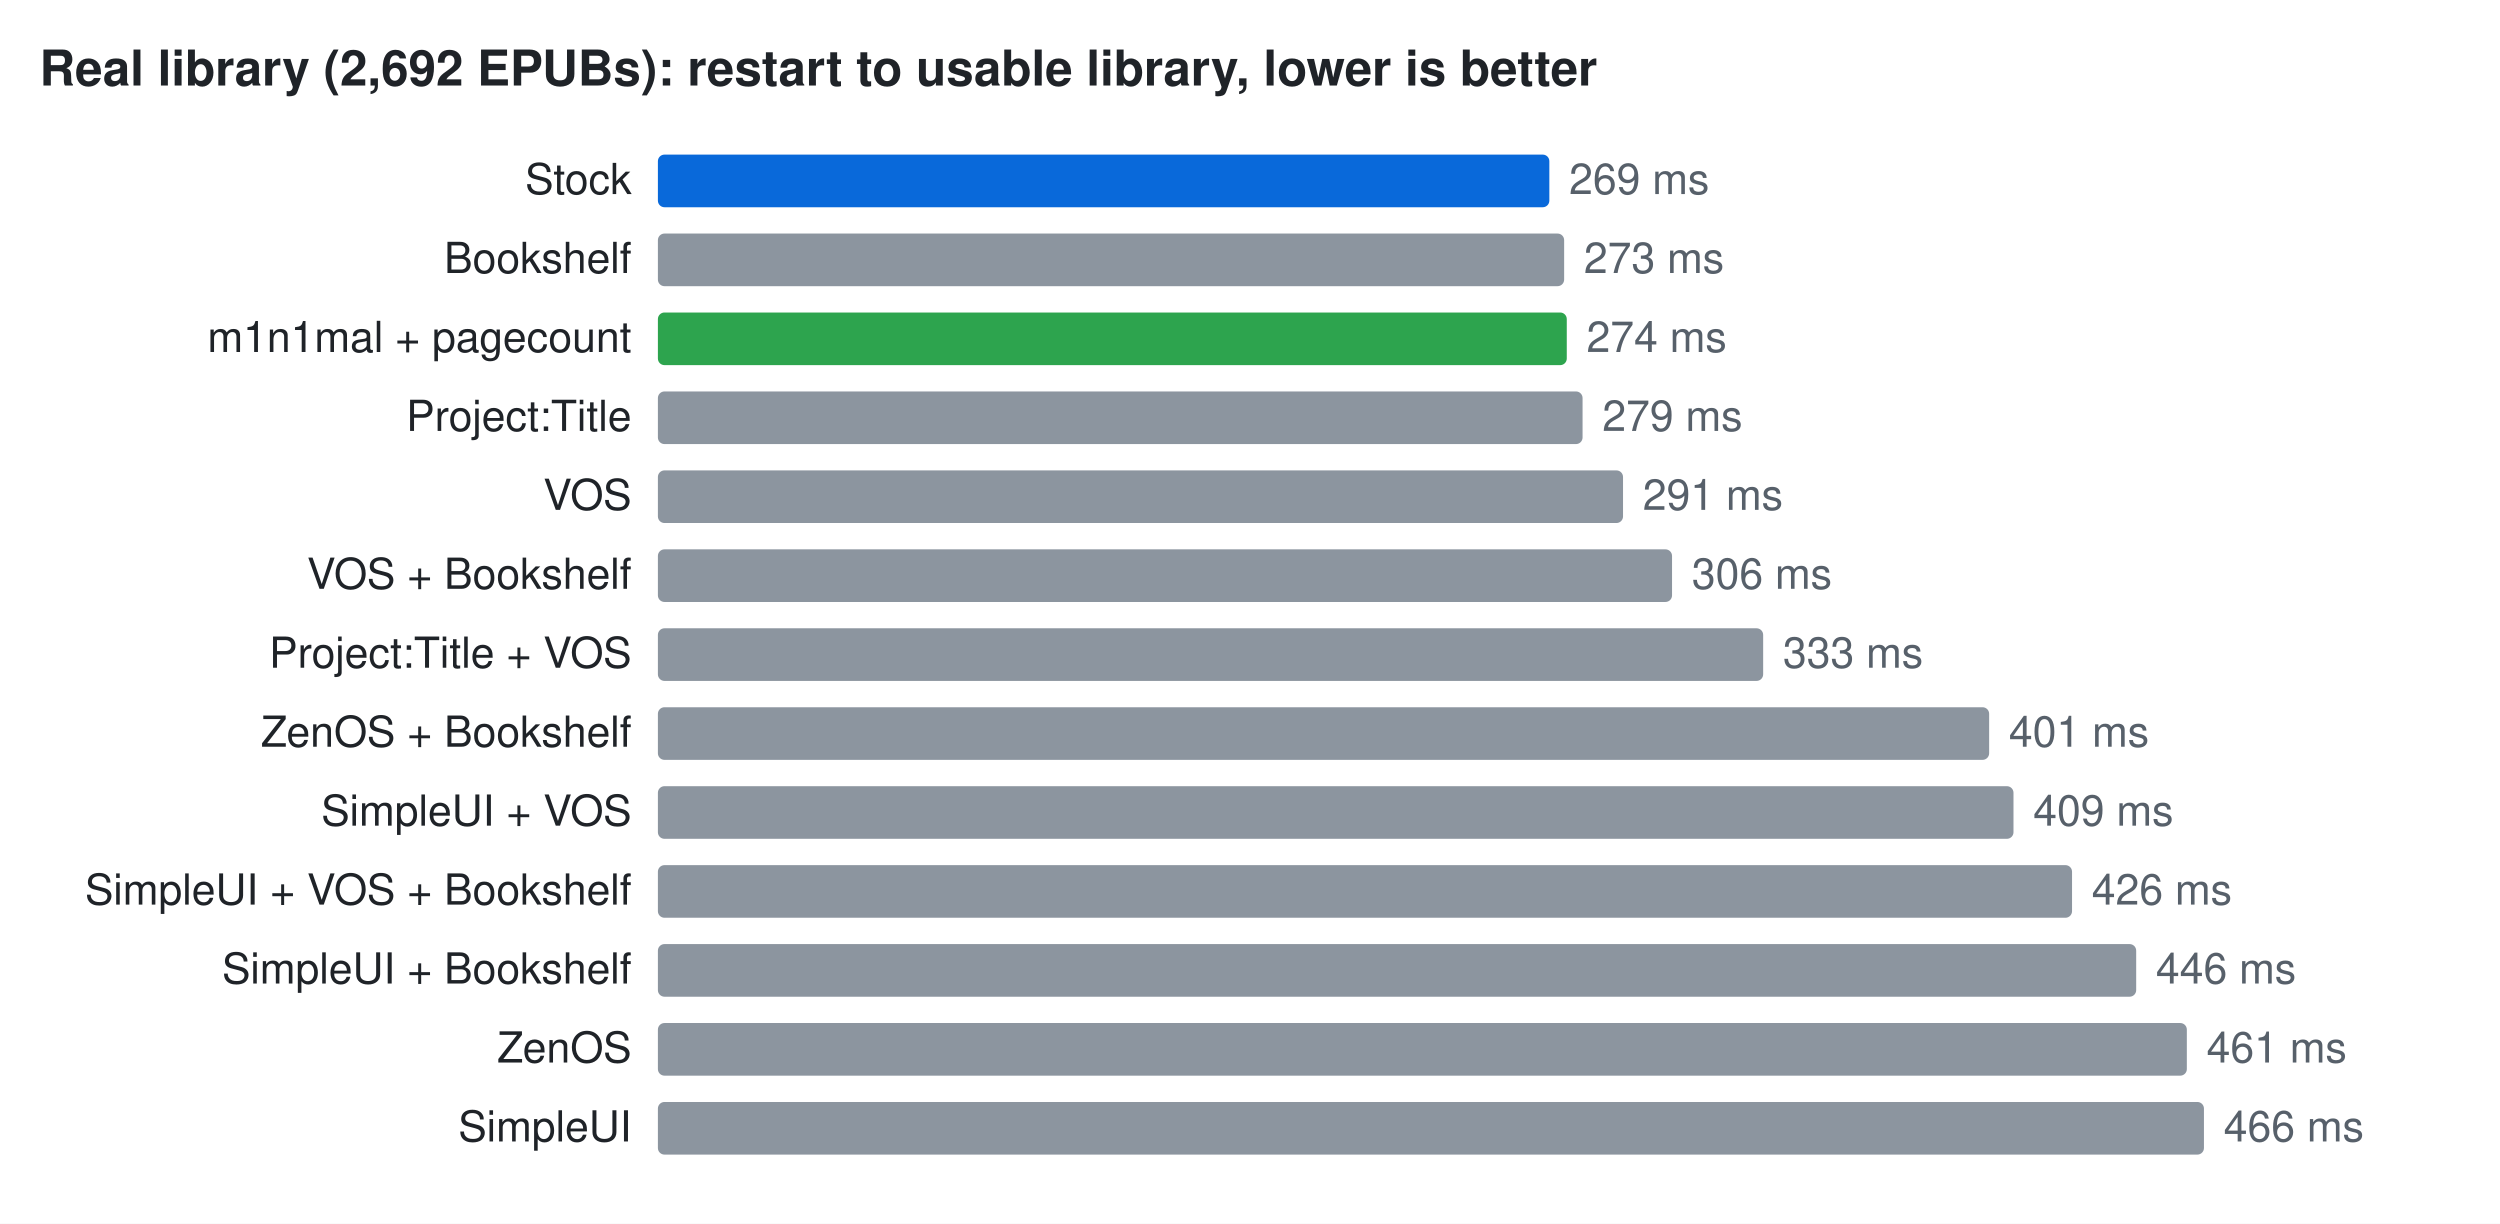
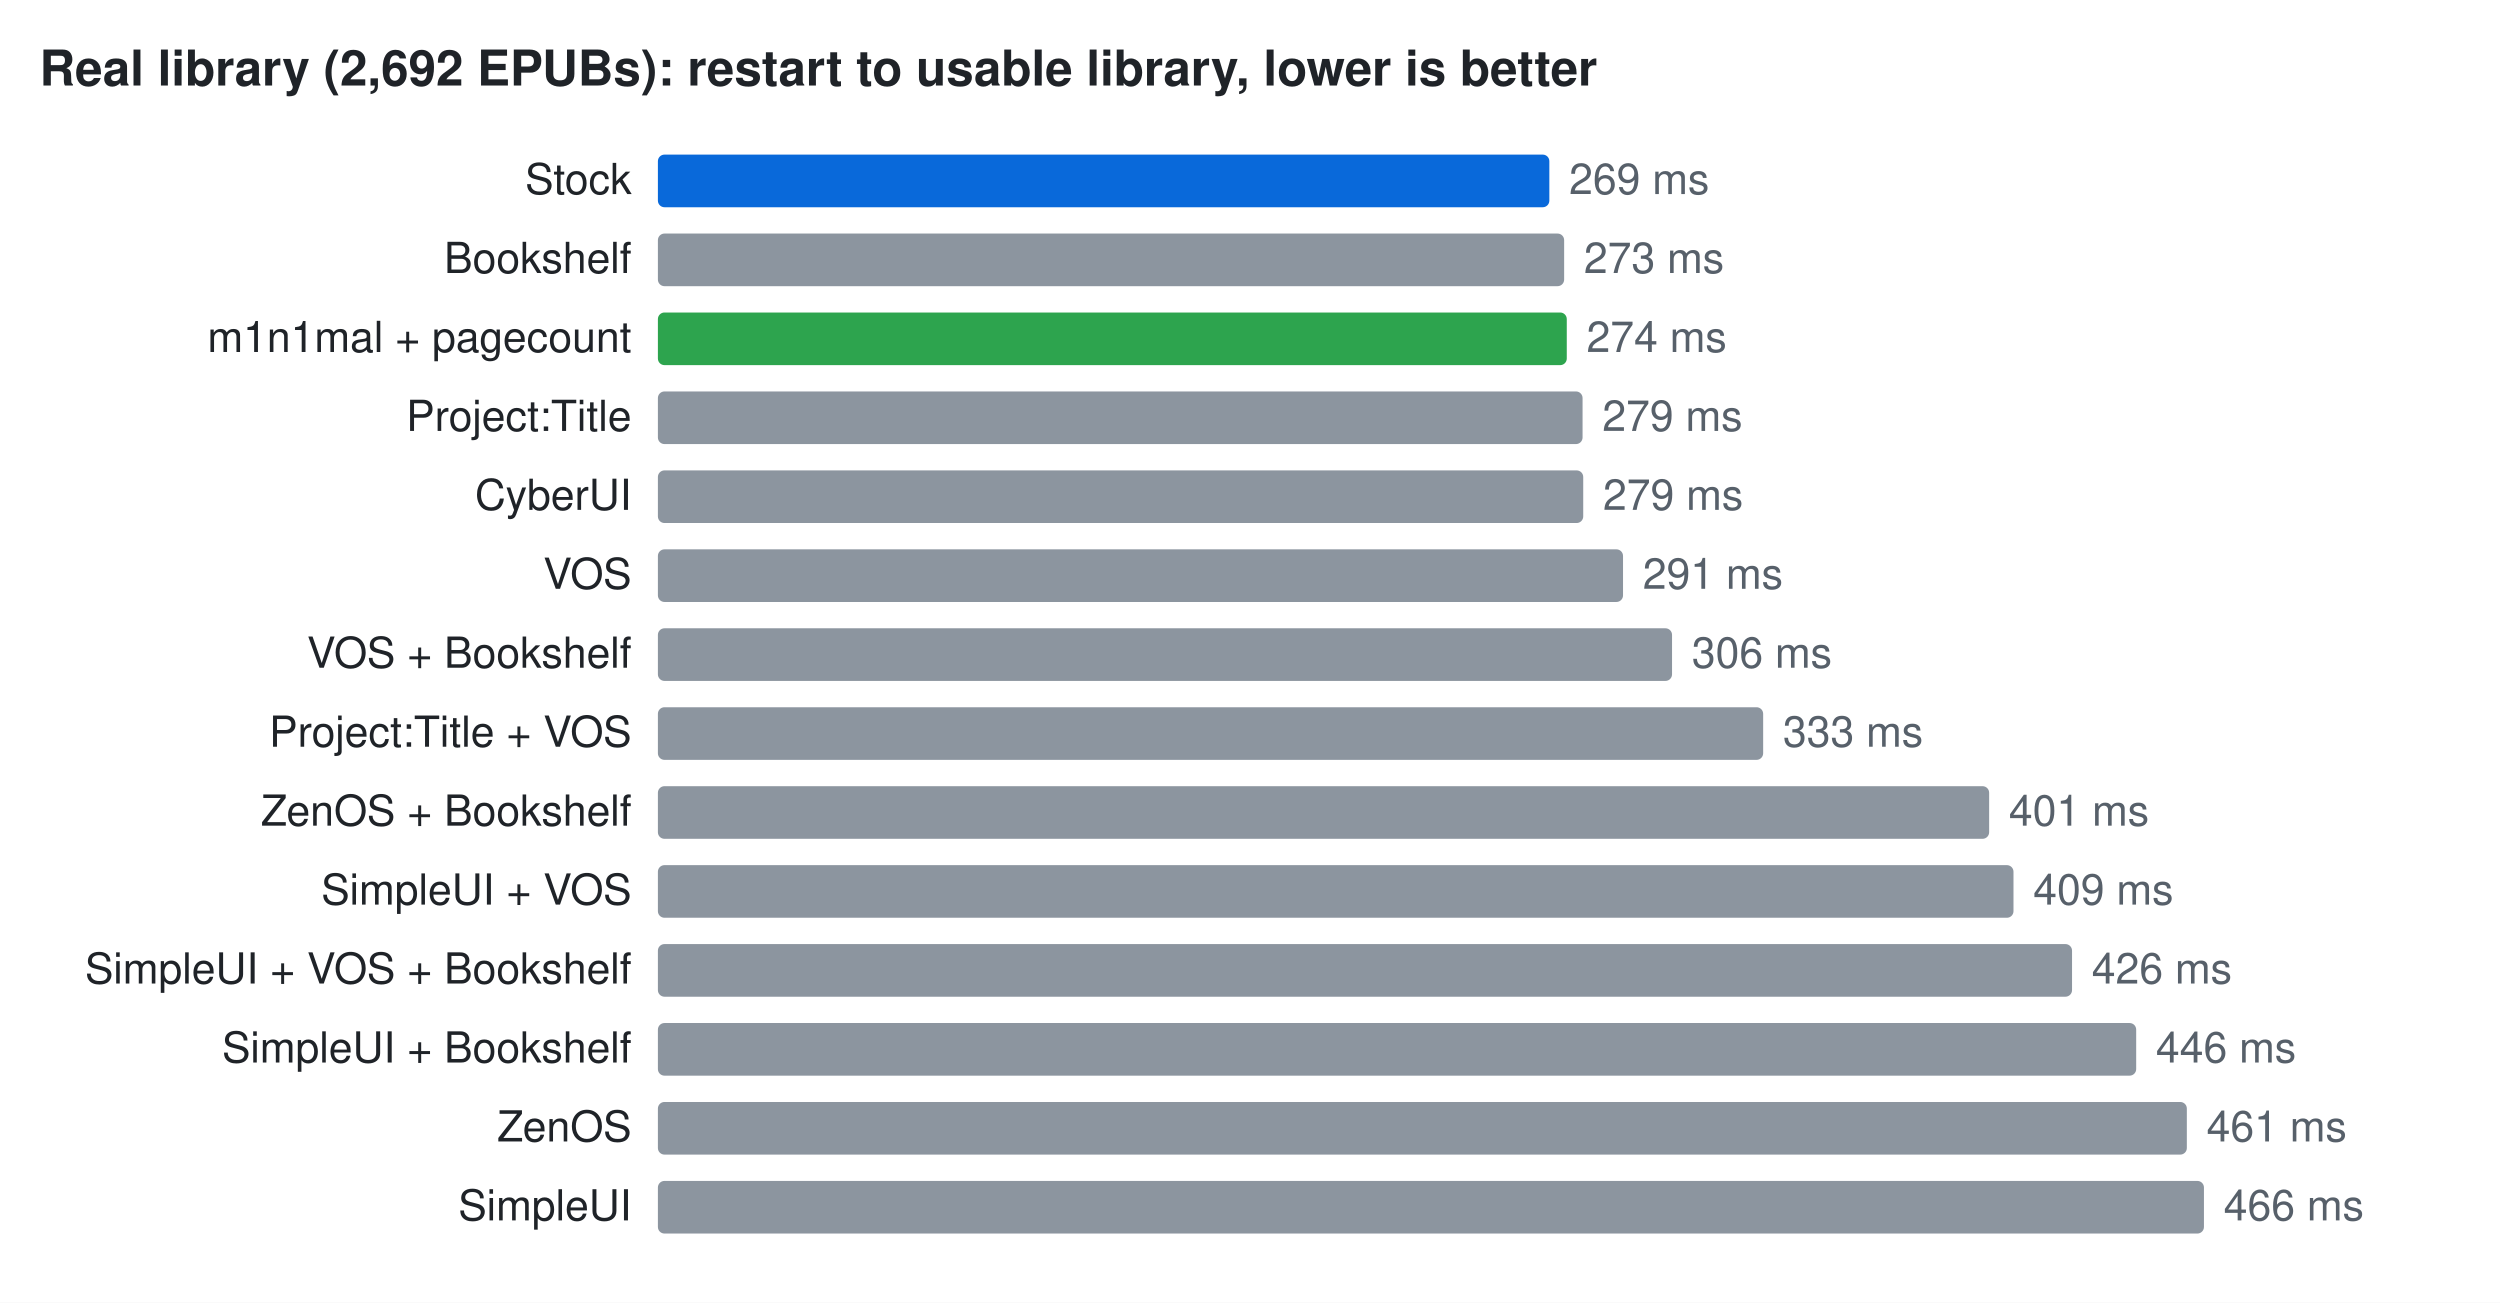
- <svg xmlns="http://www.w3.org/2000/svg" width="760" height="372" viewBox="0 0 760 372" font-family="Helvetica, Arial, sans-serif" font-size="13">
-   <rect width="760" height="372" fill="#ffffff" />
+ <svg xmlns="http://www.w3.org/2000/svg" width="760" height="396" viewBox="0 0 760 396" font-family="Helvetica, Arial, sans-serif" font-size="13">
+   <rect width="760" height="396" fill="#ffffff" />
  <text x="12" y="26" font-size="15" font-weight="bold" fill="#1f2328">Real library (2,692 EPUBs): restart to usable library, lower is better</text>
  <text x="192" y="59" text-anchor="end" fill="#1f2328">Stock</text>
  <rect x="200" y="47" width="271.0" height="16" rx="2" fill="#0969da" />
  <text x="477.0" y="59" fill="#57606a">269 ms</text>
  <text x="192" y="83" text-anchor="end" fill="#1f2328">Bookshelf</text>
  <rect x="200" y="71" width="275.5" height="16" rx="2" fill="#8c959f" />
  <text x="481.5" y="83" fill="#57606a">273 ms</text>
  <text x="192" y="107" text-anchor="end" fill="#1f2328">m1n1mal + pagecount</text>
  <rect x="200" y="95" width="276.3" height="16" rx="2" fill="#2da44e" />
  <text x="482.3" y="107" fill="#57606a">274 ms</text>
  <text x="192" y="131" text-anchor="end" fill="#1f2328">Project:Title</text>
  <rect x="200" y="119" width="281.1" height="16" rx="2" fill="#8c959f" />
  <text x="487.1" y="131" fill="#57606a">279 ms</text>
-   <text x="192" y="155" text-anchor="end" fill="#1f2328">VOS</text>
-   <rect x="200" y="143" width="293.4" height="16" rx="2" fill="#8c959f" />
-   <text x="499.4" y="155" fill="#57606a">291 ms</text>
-   <text x="192" y="179" text-anchor="end" fill="#1f2328">VOS + Bookshelf</text>
-   <rect x="200" y="167" width="308.3" height="16" rx="2" fill="#8c959f" />
-   <text x="514.3" y="179" fill="#57606a">306 ms</text>
-   <text x="192" y="203" text-anchor="end" fill="#1f2328">Project:Title + VOS</text>
-   <rect x="200" y="191" width="336.0" height="16" rx="2" fill="#8c959f" />
-   <text x="542.0" y="203" fill="#57606a">333 ms</text>
-   <text x="192" y="227" text-anchor="end" fill="#1f2328">ZenOS + Bookshelf</text>
-   <rect x="200" y="215" width="404.7" height="16" rx="2" fill="#8c959f" />
-   <text x="610.7" y="227" fill="#57606a">401 ms</text>
-   <text x="192" y="251" text-anchor="end" fill="#1f2328">SimpleUI + VOS</text>
-   <rect x="200" y="239" width="412.1" height="16" rx="2" fill="#8c959f" />
-   <text x="618.1" y="251" fill="#57606a">409 ms</text>
-   <text x="192" y="275" text-anchor="end" fill="#1f2328">SimpleUI + VOS + Bookshelf</text>
-   <rect x="200" y="263" width="429.9" height="16" rx="2" fill="#8c959f" />
-   <text x="635.9" y="275" fill="#57606a">426 ms</text>
-   <text x="192" y="299" text-anchor="end" fill="#1f2328">SimpleUI + Bookshelf</text>
-   <rect x="200" y="287" width="449.4" height="16" rx="2" fill="#8c959f" />
-   <text x="655.4" y="299" fill="#57606a">446 ms</text>
-   <text x="192" y="323" text-anchor="end" fill="#1f2328">ZenOS</text>
-   <rect x="200" y="311" width="464.8" height="16" rx="2" fill="#8c959f" />
-   <text x="670.8" y="323" fill="#57606a">461 ms</text>
-   <text x="192" y="347" text-anchor="end" fill="#1f2328">SimpleUI</text>
-   <rect x="200" y="335" width="470.0" height="16" rx="2" fill="#8c959f" />
-   <text x="676.0" y="347" fill="#57606a">466 ms</text>
+   <text x="192" y="155" text-anchor="end" fill="#1f2328">CyberUI</text>
+   <rect x="200" y="143" width="281.3" height="16" rx="2" fill="#8c959f" />
+   <text x="487.3" y="155" fill="#57606a">279 ms</text>
+   <text x="192" y="179" text-anchor="end" fill="#1f2328">VOS</text>
+   <rect x="200" y="167" width="293.4" height="16" rx="2" fill="#8c959f" />
+   <text x="499.4" y="179" fill="#57606a">291 ms</text>
+   <text x="192" y="203" text-anchor="end" fill="#1f2328">VOS + Bookshelf</text>
+   <rect x="200" y="191" width="308.3" height="16" rx="2" fill="#8c959f" />
+   <text x="514.3" y="203" fill="#57606a">306 ms</text>
+   <text x="192" y="227" text-anchor="end" fill="#1f2328">Project:Title + VOS</text>
+   <rect x="200" y="215" width="336.0" height="16" rx="2" fill="#8c959f" />
+   <text x="542.0" y="227" fill="#57606a">333 ms</text>
+   <text x="192" y="251" text-anchor="end" fill="#1f2328">ZenOS + Bookshelf</text>
+   <rect x="200" y="239" width="404.7" height="16" rx="2" fill="#8c959f" />
+   <text x="610.7" y="251" fill="#57606a">401 ms</text>
+   <text x="192" y="275" text-anchor="end" fill="#1f2328">SimpleUI + VOS</text>
+   <rect x="200" y="263" width="412.1" height="16" rx="2" fill="#8c959f" />
+   <text x="618.1" y="275" fill="#57606a">409 ms</text>
+   <text x="192" y="299" text-anchor="end" fill="#1f2328">SimpleUI + VOS + Bookshelf</text>
+   <rect x="200" y="287" width="429.9" height="16" rx="2" fill="#8c959f" />
+   <text x="635.9" y="299" fill="#57606a">426 ms</text>
+   <text x="192" y="323" text-anchor="end" fill="#1f2328">SimpleUI + Bookshelf</text>
+   <rect x="200" y="311" width="449.4" height="16" rx="2" fill="#8c959f" />
+   <text x="655.4" y="323" fill="#57606a">446 ms</text>
+   <text x="192" y="347" text-anchor="end" fill="#1f2328">ZenOS</text>
+   <rect x="200" y="335" width="464.8" height="16" rx="2" fill="#8c959f" />
+   <text x="670.8" y="347" fill="#57606a">461 ms</text>
+   <text x="192" y="371" text-anchor="end" fill="#1f2328">SimpleUI</text>
+   <rect x="200" y="359" width="470.0" height="16" rx="2" fill="#8c959f" />
+   <text x="676.0" y="371" fill="#57606a">466 ms</text>
</svg>
